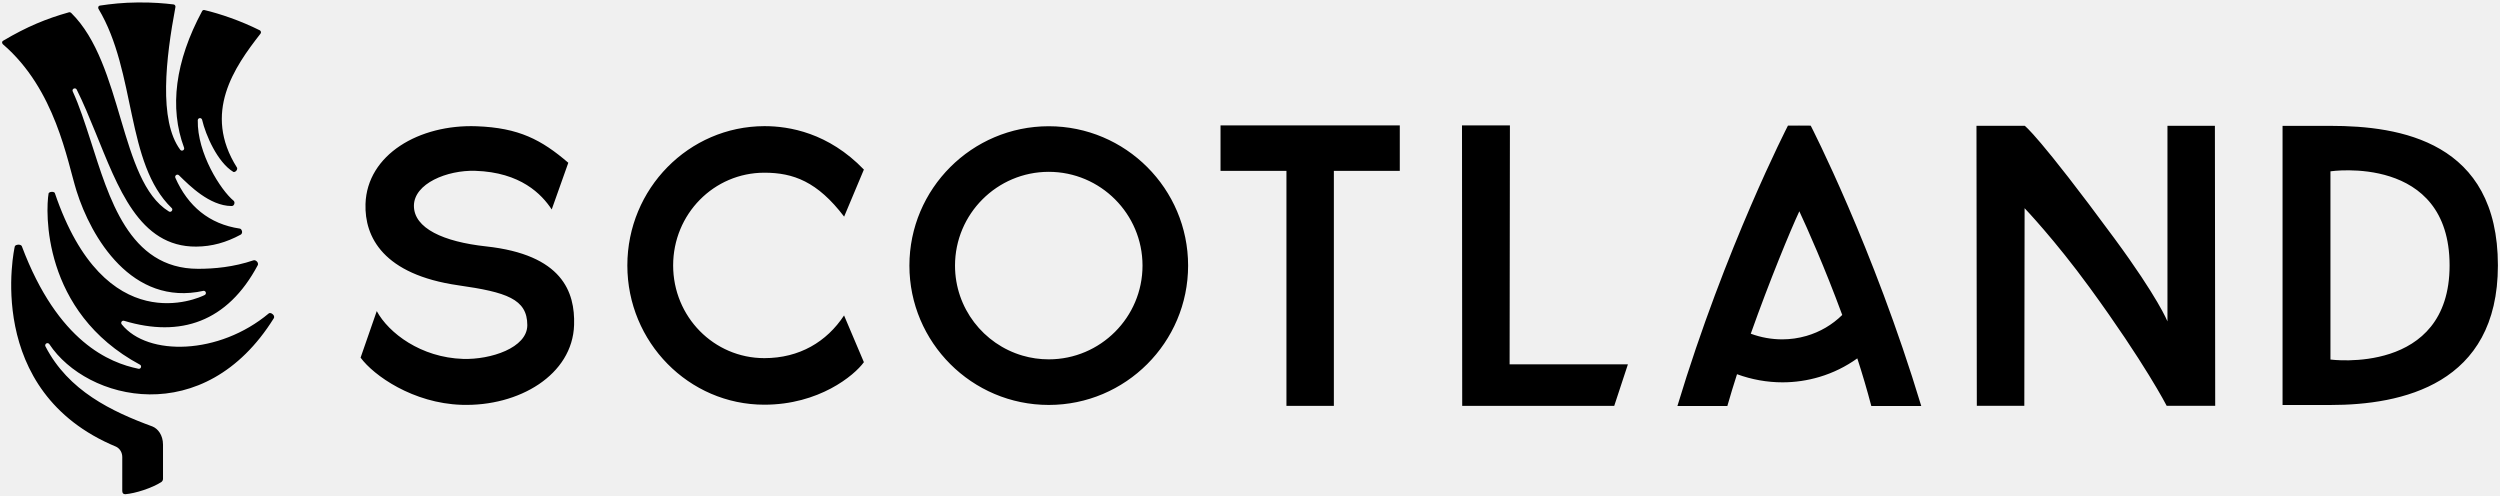
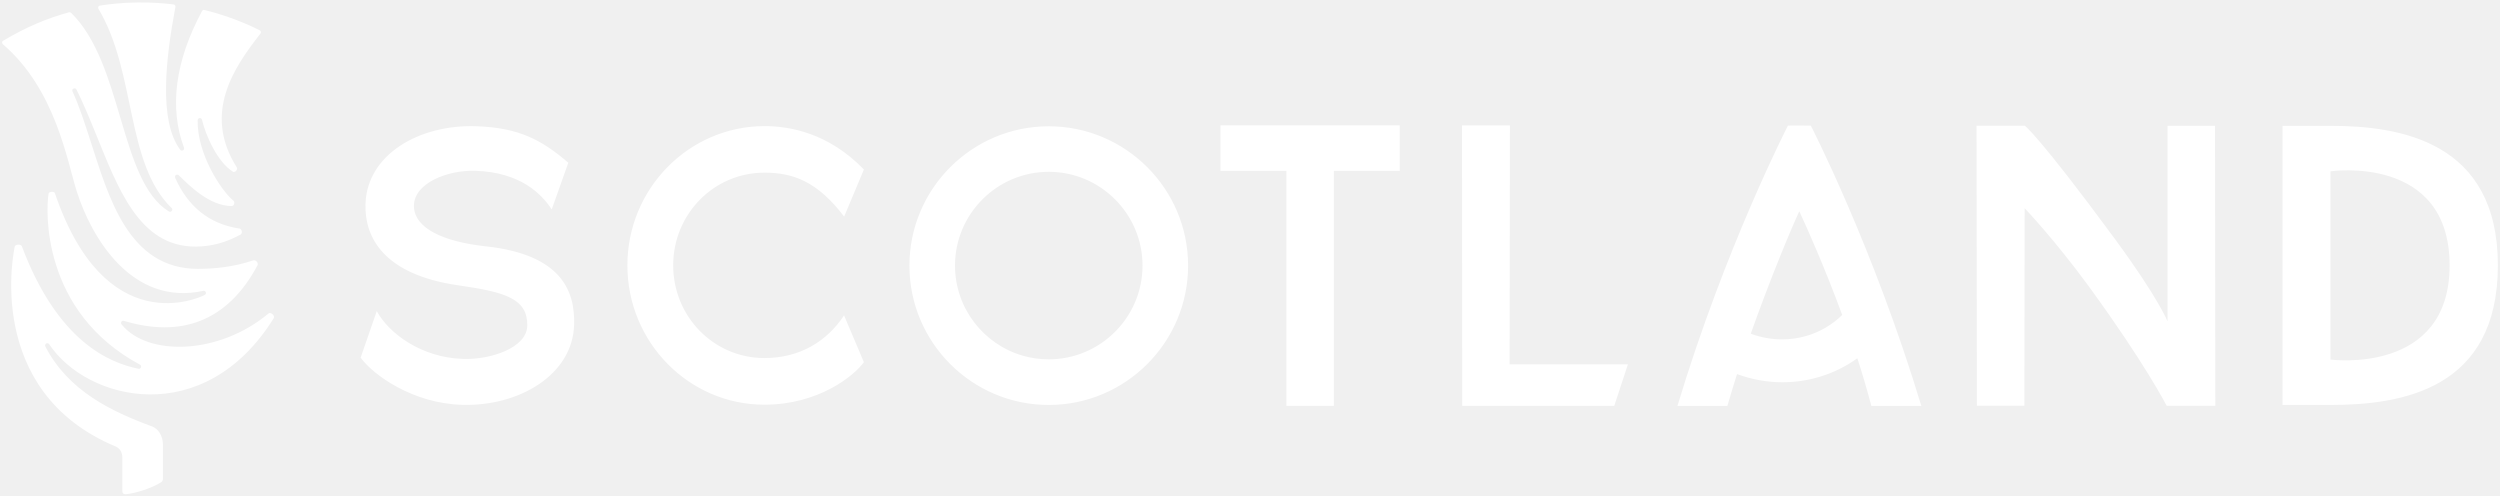
- <svg xmlns="http://www.w3.org/2000/svg" viewBox="0 0 565 112">
-   <g clip-path="url(#brandscotland-logo2 1__a)">
-     <path d="M28.315 111.692c-.454 0-.684-.254-.684-.756 0-.869.002-2.461.002-7.625 0-1-.487-1.899-1.378-2.349C-3.965 88.433 3.263 56.029 3.34 55.704c.063-.268.46-.392.806-.412.382-.022.712.156.782.342 8.184 21.79 19.97 26.371 26.269 27.686l.188.036a.494.494 0 0 0 .472-.357c.066-.216-.001-.46-.202-.568-22.31-11.966-21.34-34.949-20.67-38.731.02-.117.267-.322.72-.345.412-.021.649.162.683.262 11.368 33.473 32.5 23.768 33.875 23.055a.491.491 0 0 0 .257-.56.508.508 0 0 0-.495-.39C29.792 69.344 20.565 53.6 17.294 43.146c-2.13-6.818-4.748-22.935-16.63-33.136-.158-.136-.356-.566.058-.811 5.355-3.174 9.785-4.996 14.86-6.419.233-.072.443.078.51.144C27.869 14.483 26.958 40.818 38.1 47.75c.104.065.206.12.323.12a.519.519 0 0 0 .46-.291c.086-.175.087-.393-.056-.53-10.497-10.114-7.975-30.713-16.57-45.05-.132-.22-.08-.679.35-.742C25.1.89 27.73.586 31.14.556c3.534-.031 5.98.195 8.088.444.335.04.459.38.42.584-2.16 11.533-3.838 25.646 1.094 32.273a.48.48 0 0 0 .388.189c.165 0 .32-.082.414-.217a.491.491 0 0 0 .054-.456c-3.34-8.968-2.053-19.477 4.09-30.88.063-.116.279-.28.475-.23 3.674.872 8.232 2.433 12.555 4.589.22.11.375.475.169.738-5.944 7.604-13.141 17.917-5.347 30.26.066.084.147.401-.116.722-.212.259-.547.362-.677.287-3.61-2.182-6.282-8.382-7.071-11.791a.497.497 0 0 0-.979.106c-.146 7.468 5.198 15.816 8.104 18.197.102.084.3.384.12.801-.164.383-.488.392-.62.391-4.966-.045-9.541-4.702-11.626-6.724l-.236-.229a.5.5 0 0 0-.775.093.493.493 0 0 0-.036.475c2.836 6.409 7.64 10.465 14.582 11.486.094.014.363.113.483.58.092.356-.093.684-.298.786-3.28 1.78-6.507 2.675-10.04 2.703-12.966.101-17.713-13.444-22.804-25.866-1.404-3.426-2.73-6.663-4.21-9.612a.502.502 0 0 0-.457-.283.513.513 0 0 0-.43.226.456.456 0 0 0-.024.446c1.516 3.309 2.747 7.116 4.05 11.146 4.135 12.782 8.576 28.961 24.292 28.961.002 0-.002 0 0 0 3.624 0 7.983-.383 12.52-1.92.005 0-.005.001 0 0 .25-.058.48-.017.798.296.182.18.286.575.18.772-6.843 12.886-17.5 16.432-30.193 12.613l-.184-.034a.501.501 0 0 0-.462.312c-.08.188-.024.384.106.544 5.87 7.236 21.983 6.903 33.222-2.516 0 0-.001.001 0 0 .132-.099.522-.146.906.227.448.435.267.793.216.875-15.741 25.274-42.245 18.676-50.737 5.846a.49.49 0 0 0-.412-.218c-.18 0-.35.096-.444.25a.497.497 0 0 0-.013.495c5.183 10.04 14.949 14.7 24.19 18.093 1.208.496 2.375 1.917 2.375 4.119v7.707a.884.884 0 0 1-.404.747c-2.1 1.34-5.836 2.554-8.122 2.733Zm472.32-19.985h-10.968s-4.88-9.539-17.413-26.726c-7.89-10.82-14.694-17.927-14.694-17.927l-.064 44.654h-10.735l-.078-63.279h10.906s3.121 2.164 20.291 25.485c9.859 13.39 11.966 18.717 11.966 18.717V28.428h10.721l.068 63.279ZM109.849 55.684c-9.641-1.048-16.304-4.091-16.304-9.169 0-5.04 7.533-8.107 13.859-7.909 10.288.324 15.041 5.313 17.284 8.731l3.75-10.552c-6.085-5.218-11.183-7.898-20.697-8.252-12.995-.484-24.786 6.404-25.137 17.559-.235 7.467 4.01 15.961 21.021 18.395 10.767 1.541 15.546 3.06 15.546 8.996 0 5.142-8.3 7.826-14.511 7.631-9.531-.3-16.826-5.847-19.513-10.807l-3.655 10.521c2.958 4.032 11.857 10.318 22.837 10.663 12.997.409 25.061-6.797 25.414-18.042.236-7.466-2.639-15.89-19.894-17.765Zm206.503-17.071h-14.899v53.12h-10.716v-53.12h-14.898V28.338h40.513v10.275Zm51.555 43.726-3.094 9.393h-34.355l-.047-63.394h10.83l-.07 54 26.736.001Zm185.7-22.352c0-25.234-26.925-21.269-26.925-21.269v42.538s26.925 3.604 26.925-21.269Zm-26.925-31.543c15.729 0 37.843 3.514 37.843 31.542 0 26.946-21.744 31.542-37.843 31.542h-10.825V28.444h10.825ZM190.758 71.29l4.48 10.562c-2.202 3.049-10.198 9.61-22.493 9.61-17.075 0-30.965-14.12-30.965-31.477 0-17.356 13.89-31.437 30.965-31.476 5.594-.013 14.475 1.49 22.493 9.813l-4.465 10.636c-6.036-7.924-11.487-9.927-18.028-9.927-11.413 0-20.614 9.353-20.614 20.954 0 11.602 9.201 20.954 20.614 20.954 7.924.001 14.09-3.692 18.013-9.649Zm46.261-32.457c-11.681 0-21.186 9.509-21.186 21.19 0 9.625 6.453 17.775 15.26 20.346 1.881.549 3.87.844 5.926.844 11.685 0 21.19-9.508 21.19-21.19-.001-11.681-9.505-21.19-21.19-21.19Zm0 52.684c-17.365 0-31.494-14.129-31.494-31.494 0-17.365 14.129-31.493 31.494-31.493 17.368 0 31.494 14.129 31.494 31.493 0 17.365-14.126 31.494-31.494 31.494Zm172.203-63.122-2.572-.016v-.002l-2.574.016s-14.137 27.429-24.983 63.364h11.288a216.955 216.955 0 0 1 2.185-7.186c3.349 1.219 6.802 1.837 10.285 1.837 2.834 0 5.652-.414 8.373-1.231a28.686 28.686 0 0 0 8.526-4.187 194.365 194.365 0 0 1 3.166 10.768h11.288c-10.846-35.935-24.982-63.363-24.982-63.363Zm-.979 47.524a19.7 19.7 0 0 1-5.479.776 20.47 20.47 0 0 1-7.088-1.279c4.245-11.955 8.947-23.339 10.973-27.665 1.751 3.739 5.754 12.714 9.697 23.431a19.113 19.113 0 0 1-8.103 4.737Z" />
-   </g>
+ <svg xmlns="http://www.w3.org/2000/svg" id="Layer_1" version="1.1" viewBox="0 0 565 112">
  <defs>
-     <clipPath id="brandscotland-logo2 1__a">
-       <path fill="#fff" d="M0 0h565v112H0z" />
-     </clipPath>
+     <style>
+       .st0 {
+         fill: #fff;
+       }
+     </style>
  </defs>
+   <path class="st0" d="M28.32,111.69c-.45,0-.68-.25-.68-.76,0-.87,0-2.46,0-7.62,0-1-.49-1.9-1.38-2.35C-3.96,88.43,3.26,56.03,3.34,55.7c.06-.27.46-.39.81-.41.38-.02.71.16.78.34,8.18,21.79,19.97,26.37,26.27,27.69l.19.04c.22,0,.41-.15.47-.36.07-.22,0-.46-.2-.57-22.31-11.97-21.34-34.95-20.67-38.73.02-.12.27-.32.72-.35.41-.02.65.16.68.26,11.37,33.47,32.5,23.77,33.88,23.05.21-.1.31-.34.26-.56-.05-.23-.26-.39-.49-.39-16.23,3.62-25.46-12.12-28.73-22.58C15.16,36.33,12.55,20.21.66,10.01c-.16-.14-.36-.57.06-.81,5.36-3.17,9.78-5,14.86-6.42.23-.07.44.08.51.14,11.78,11.56,10.87,37.89,22.01,44.83.1.06.21.12.32.12.2,0,.37-.11.46-.29.09-.17.09-.39-.06-.53-10.5-10.11-7.98-30.71-16.57-45.05-.13-.22-.08-.68.35-.74,2.49-.37,5.12-.67,8.53-.7,3.53-.03,5.98.19,8.09.44.33.04.46.38.42.58-2.16,11.53-3.84,25.65,1.09,32.27.09.12.24.19.39.19.17,0,.32-.08.41-.22.09-.13.11-.3.05-.46-3.34-8.97-2.05-19.48,4.09-30.88.06-.12.28-.28.47-.23,3.67.87,8.23,2.43,12.56,4.59.22.11.38.47.17.74-5.94,7.6-13.14,17.92-5.35,30.26.07.08.15.4-.12.72-.21.26-.55.36-.68.29-3.61-2.18-6.28-8.38-7.07-11.79-.07-.27-.34-.43-.6-.36-.22.05-.37.25-.38.47-.15,7.47,5.2,15.82,8.1,18.2.1.08.3.38.12.8-.16.38-.49.39-.62.39-4.97-.04-9.54-4.7-11.63-6.72l-.24-.23c-.2-.19-.51-.19-.71,0-.03.03-.05.06-.07.09-.09.14-.11.32-.04.47,2.84,6.41,7.64,10.47,14.58,11.49.09.01.36.11.48.58.09.36-.09.68-.3.79-3.28,1.78-6.51,2.67-10.04,2.7-12.97.1-17.71-13.44-22.8-25.87-1.4-3.43-2.73-6.66-4.21-9.61-.08-.17-.26-.29-.46-.28-.17,0-.33.08-.43.23-.09.13-.09.3-.02.45,1.52,3.31,2.75,7.12,4.05,11.15,4.14,12.78,8.58,28.96,24.29,28.96,0,0,0,0,0,0,3.62,0,7.98-.38,12.52-1.92,0,0,0,0,0,0,.25-.06.48-.02.8.3.18.18.29.58.18.77-6.84,12.89-17.5,16.43-30.19,12.61l-.18-.03c-.2,0-.39.12-.46.31-.08.19-.02.38.11.54,5.87,7.24,21.98,6.9,33.22-2.52,0,0,0,0,0,0,.13-.1.52-.15.91.23.45.43.27.79.22.88-15.74,25.27-42.24,18.68-50.74,5.85-.09-.14-.25-.22-.41-.22-.18,0-.35.1-.44.25-.09.15-.1.34-.01.5,5.18,10.04,14.95,14.7,24.19,18.09,1.21.5,2.38,1.92,2.38,4.12v7.71c0,.3-.15.58-.4.75-2.1,1.34-5.84,2.55-8.12,2.73h0ZM500.64,91.71h-10.97s-4.88-9.54-17.41-26.73c-7.89-10.82-14.69-17.93-14.69-17.93l-.06,44.65h-10.73l-.08-63.28h10.91s3.12,2.16,20.29,25.49c9.86,13.39,11.97,18.72,11.97,18.72V28.43h10.72l.07,63.28h0ZM109.85,55.68c-9.64-1.05-16.3-4.09-16.3-9.17s7.53-8.11,13.86-7.91c10.29.32,15.04,5.31,17.28,8.73l3.75-10.55c-6.08-5.22-11.18-7.9-20.7-8.25-13-.48-24.79,6.4-25.14,17.56-.24,7.47,4.01,15.96,21.02,18.4,10.77,1.54,15.55,3.06,15.55,9,0,5.14-8.3,7.83-14.51,7.63-9.53-.3-16.83-5.85-19.51-10.81l-3.65,10.52c2.96,4.03,11.86,10.32,22.84,10.66,13,.41,25.06-6.8,25.41-18.04.24-7.47-2.64-15.89-19.89-17.77ZM316.35,38.61h-14.9v53.12h-10.72v-53.12h-14.9v-10.28h40.51v10.27ZM367.91,82.34l-3.09,9.39h-34.36l-.05-63.39h10.83l-.07,54h26.74s0,0,0,0ZM553.61,59.99c0-25.23-26.92-21.27-26.92-21.27v42.54s26.92,3.6,26.92-21.27ZM526.68,28.44c15.73,0,37.84,3.51,37.84,31.54s-21.74,31.54-37.84,31.54h-10.83V28.44s10.83,0,10.83,0ZM190.76,71.29l4.48,10.56c-2.2,3.05-10.2,9.61-22.49,9.61-17.07,0-30.96-14.12-30.96-31.48s13.89-31.44,30.96-31.48c5.59-.01,14.48,1.49,22.49,9.81l-4.46,10.64c-6.04-7.92-11.49-9.93-18.03-9.93-11.41,0-20.61,9.35-20.61,20.95s9.2,20.95,20.61,20.95c7.92,0,14.09-3.69,18.01-9.65ZM237.02,38.83c-11.68,0-21.19,9.51-21.19,21.19,0,9.62,6.45,17.78,15.26,20.35,1.88.55,3.87.84,5.93.84,11.68,0,21.19-9.51,21.19-21.19,0-11.68-9.51-21.19-21.19-21.19h0ZM237.02,91.52c-17.37,0-31.49-14.13-31.49-31.49s14.13-31.49,31.49-31.49,31.49,14.13,31.49,31.49-14.13,31.49-31.49,31.49ZM409.22,28.39l-2.57-.02h0s-2.57.01-2.57.01c0,0-14.14,27.43-24.98,63.36h11.29c.69-2.41,1.42-4.8,2.18-7.19,3.35,1.22,6.8,1.84,10.29,1.84,2.83,0,5.65-.41,8.37-1.23,3.05-.91,5.94-2.33,8.53-4.19,1.16,3.56,2.21,7.15,3.17,10.77h11.29c-10.85-35.94-24.98-63.36-24.98-63.36h0ZM408.24,75.92c-1.78.52-3.63.78-5.48.78-2.42,0-4.82-.44-7.09-1.28,4.24-11.96,8.95-23.34,10.97-27.67,1.75,3.74,5.75,12.71,9.7,23.43-2.27,2.23-5.05,3.86-8.1,4.74h0Z" />
</svg>
